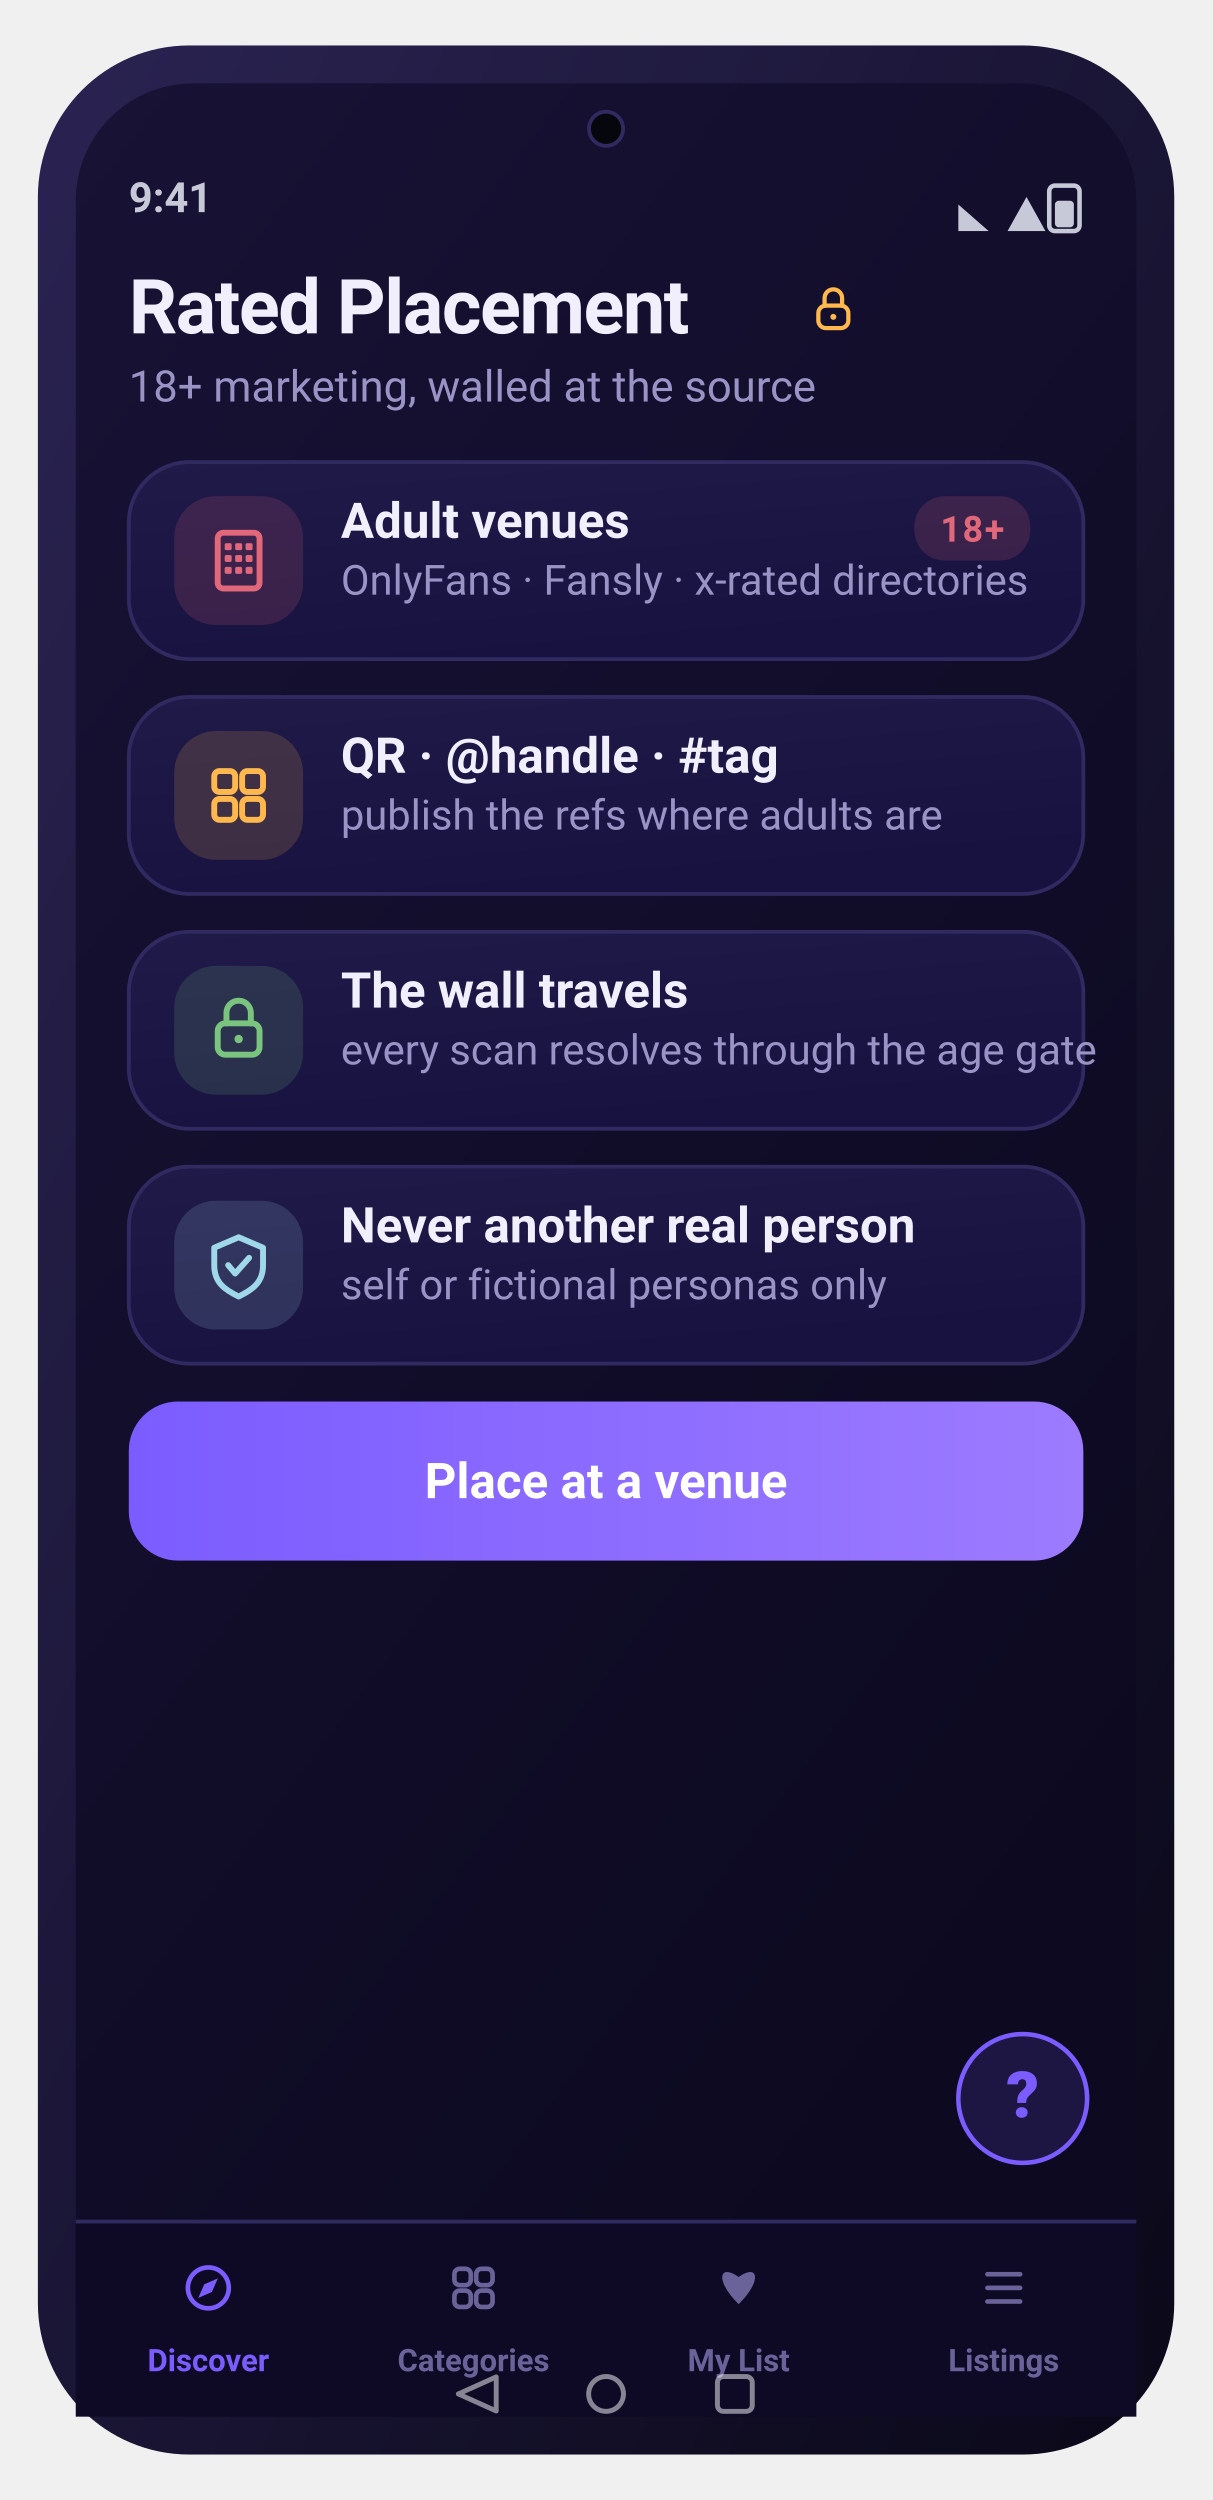
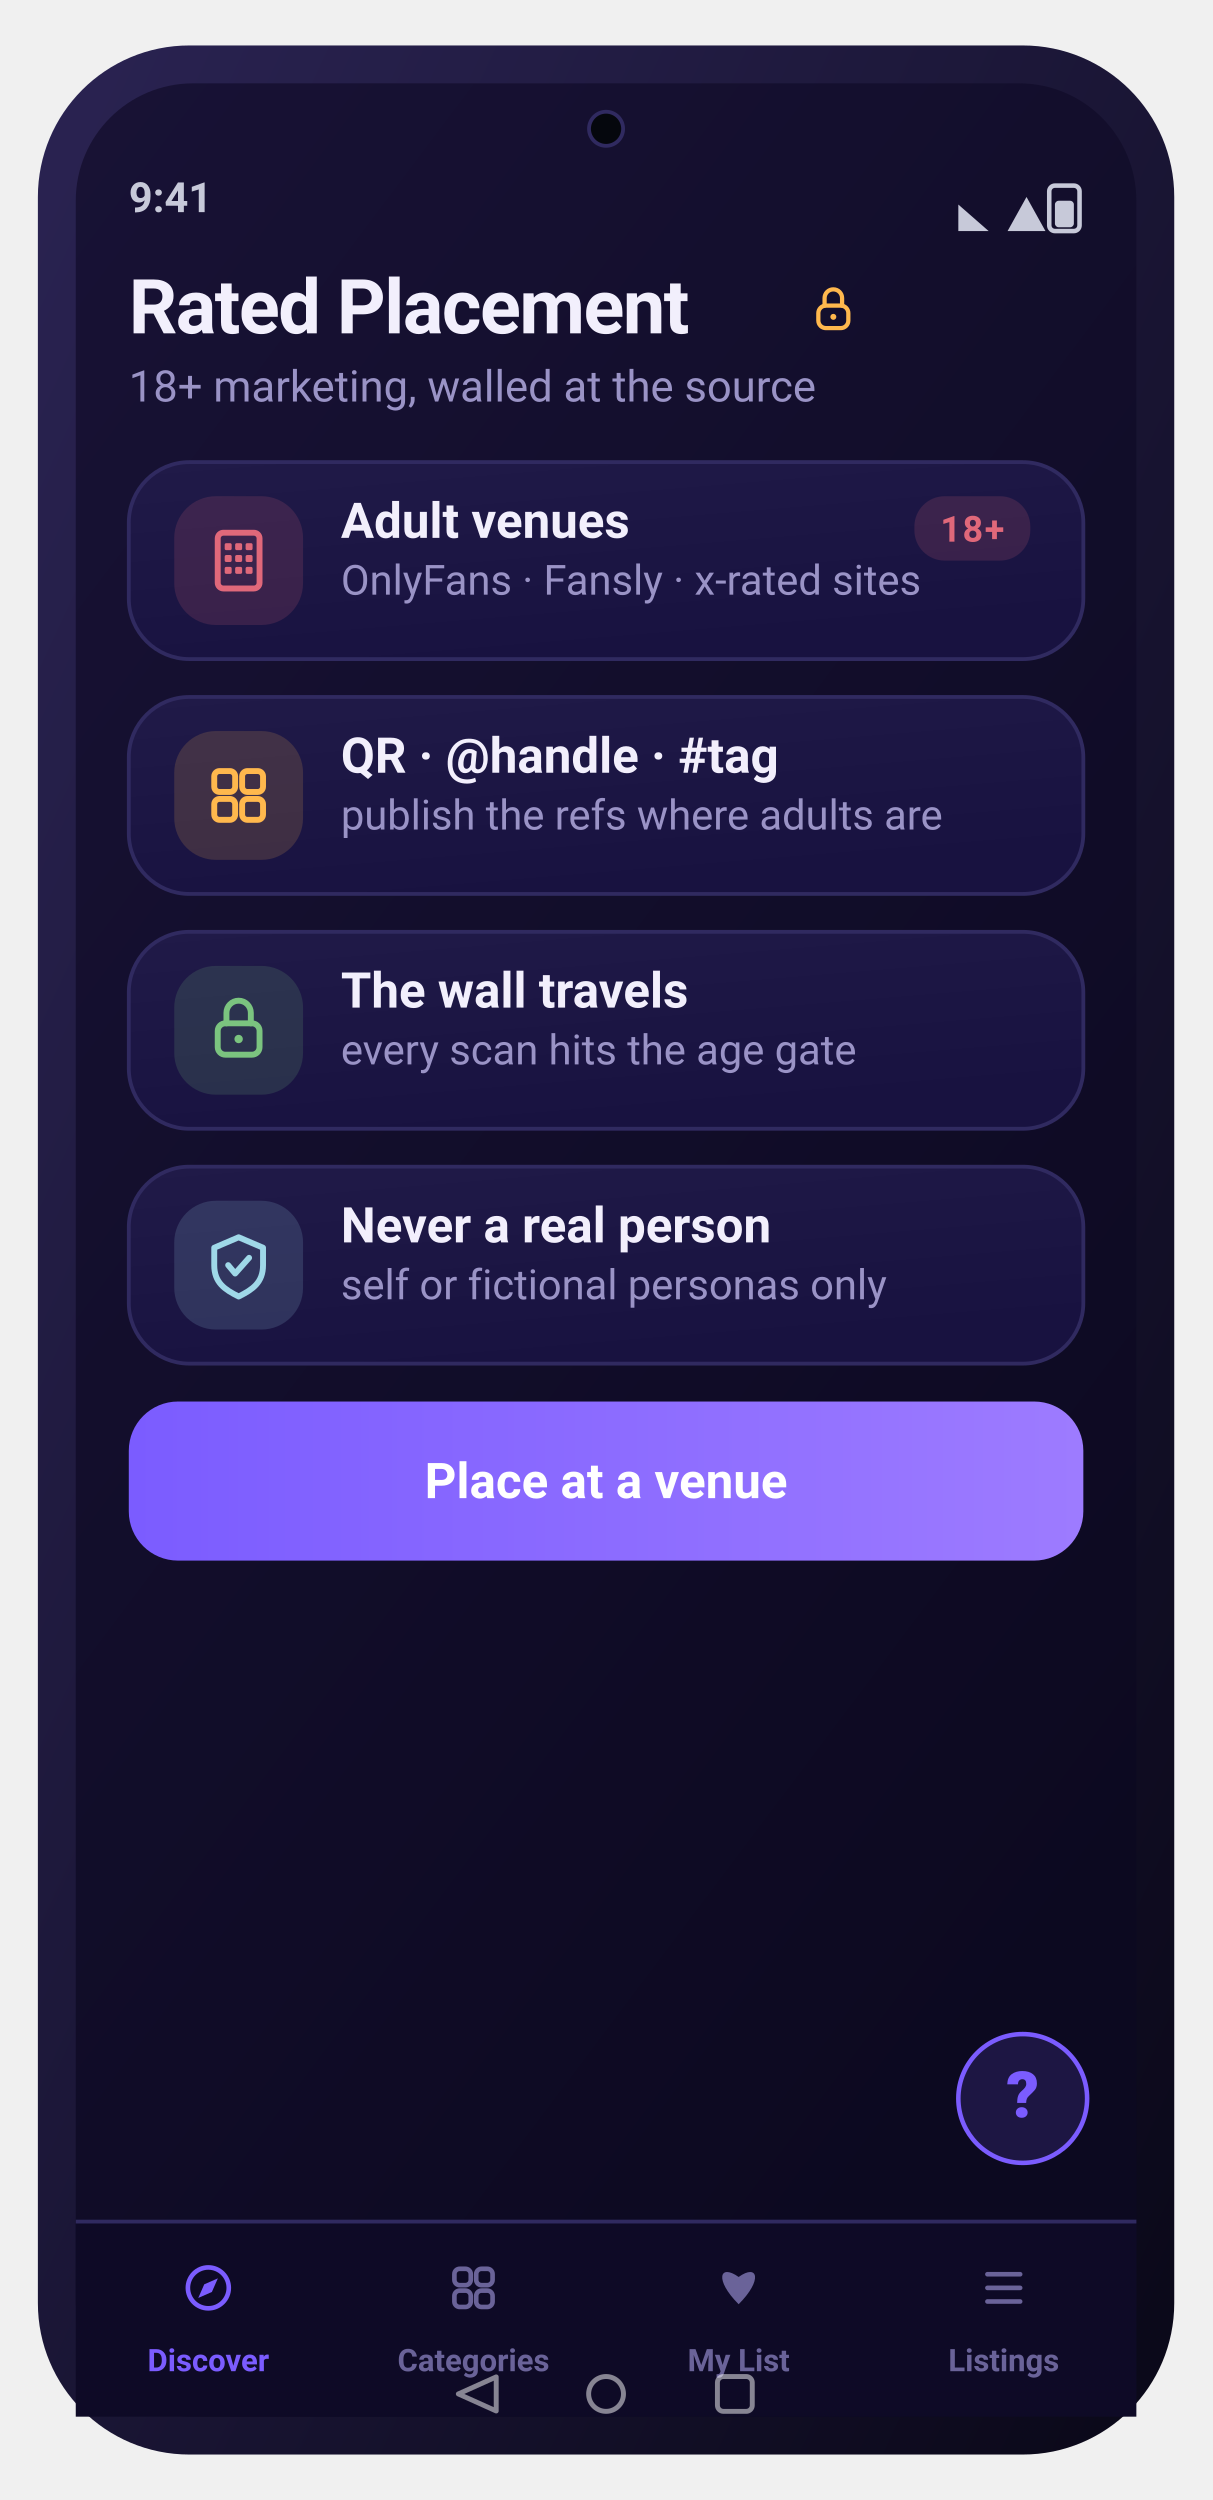
<svg xmlns="http://www.w3.org/2000/svg" width="320" height="660" viewBox="0 0 320 660" role="img" aria-label="Rated Placement screen">
  <defs>
    <linearGradient id="gScr" x1="0" y1="0" x2="0.6" y2="1">
      <stop offset="0" stop-color="#181235" />
      <stop offset="1" stop-color="#0c0920" />
    </linearGradient>
    <linearGradient id="gFrame" x1="0" y1="0" x2="1" y2="1">
      <stop offset="0" stop-color="#2a2352" />
      <stop offset="1" stop-color="#0a0818" />
    </linearGradient>
    <linearGradient id="gCard" x1="0" y1="0" x2="0.4" y2="1">
      <stop offset="0" stop-color="#201a48" />
      <stop offset="1" stop-color="#181240" />
    </linearGradient>
    <linearGradient id="gBrand" x1="0" y1="0" x2="1" y2="0">
      <stop offset="0" stop-color="#7b5cff" />
      <stop offset="1" stop-color="#9d7bff" />
    </linearGradient>
    <linearGradient id="gAmber" x1="0" y1="0" x2="1" y2="0">
      <stop offset="0" stop-color="#ffb84d" />
      <stop offset="1" stop-color="#ffd27a" />
    </linearGradient>
    <linearGradient id="mV" x1="0" y1="0" x2="1" y2="0">
      <stop offset="0" stop-color="#7b5cff" />
      <stop offset="1" stop-color="#9d7bff" />
    </linearGradient>
    <linearGradient id="mA" x1="0" y1="0" x2="1" y2="0">
      <stop offset="0" stop-color="#ffb84d" />
      <stop offset="1" stop-color="#ff9f45" />
    </linearGradient>
    <linearGradient id="mG" x1="0" y1="0" x2="1" y2="0">
      <stop offset="0" stop-color="#5fb87a" />
      <stop offset="1" stop-color="#7bc47f" />
    </linearGradient>
    <linearGradient id="mC" x1="0" y1="0" x2="1" y2="0">
      <stop offset="0" stop-color="#6bb6d6" />
      <stop offset="1" stop-color="#9fd8e8" />
    </linearGradient>
    <radialGradient id="orb" cx="36%" cy="30%" r="78%">
      <stop offset="0" stop-color="#d9ccff" />
      <stop offset="38%" stop-color="#7b5cff" />
      <stop offset="78%" stop-color="#3f3bc0" />
      <stop offset="100%" stop-color="#140f34" />
    </radialGradient>
    <radialGradient id="glow" cx="50%" cy="50%" r="50%">
      <stop offset="0" stop-color="#e0687a" stop-opacity="0.5" />
      <stop offset="1" stop-color="#e0687a" stop-opacity="0" />
    </radialGradient>
  </defs>
  <rect x="10.0" y="12.0" width="300.0" height="636.0" rx="40" fill="url(#gFrame)" />
  <rect x="20.0" y="22.0" width="280.0" height="616.0" rx="31" fill="url(#gScr)" />
  <circle cx="160.0" cy="34" r="4.5" fill="#05070d" />
  <circle cx="160.0" cy="34" r="4.5" fill="none" stroke="#302a60" stroke-width="1" />
  <text x="34.0" y="56.0" font-family="-apple-system,BlinkMacSystemFont,'SF Pro Display','SF Pro Text','Segoe UI',Roboto,system-ui,sans-serif" font-size="11" font-weight="600" fill="#c7c9d9" text-anchor="start">9:41</text>
  <rect x="277.0" y="49.0" width="8.0" height="12.0" rx="1.5" fill="none" stroke="#c7c9d9" stroke-width="1.2" />
  <rect x="278.5" y="53.0" width="5.0" height="7.0" rx="1" fill="#c7c9d9" />
  <path d="M266 61 L271 52 L276 61 Z" fill="#c7c9d9" />
  <path d="M253 61 L253 54 L261 61 Z" fill="#c7c9d9" />
  <text x="34.0" y="88.0" font-family="-apple-system,BlinkMacSystemFont,'SF Pro Display','SF Pro Text','Segoe UI',Roboto,system-ui,sans-serif" font-size="20" font-weight="700" fill="#f2effc" text-anchor="start" letter-spacing="-0.4">Rated Placement</text>
  <rect x="216.04" y="80.68" width="7.92" height="5.94" rx="2" fill="none" stroke="#ffb84d" stroke-width="1.12" stroke-linecap="round" stroke-linejoin="round" />
  <path d="M217.69 80.68 v-1.98 a2.31 2.31 0 0 1 4.62 0 v1.98" fill="none" stroke="#ffb84d" stroke-width="1.12" stroke-linecap="round" stroke-linejoin="round" />
  <circle cx="220.0" cy="83.65" r="0.792" fill="#ffb84d" />
  <text x="34.0" y="106.0" font-family="-apple-system,BlinkMacSystemFont,'SF Pro Display','SF Pro Text','Segoe UI',Roboto,system-ui,sans-serif" font-size="11.5" font-weight="400" fill="#9a93c6" text-anchor="start">18+ marketing, walled at the source</text>
  <rect x="34.0" y="122.0" width="252.0" height="52.0" rx="16" fill="url(#gCard)" stroke="#302a60" stroke-width="1" />
  <rect x="46.0" y="131.0" width="34.0" height="34.0" rx="11" fill="rgba(224,104,122,0.16)" />
  <rect x="57.48" y="140.64" width="11.04" height="14.72" rx="1.5" fill="none" stroke="#e0687a" stroke-width="1.56" stroke-linecap="round" stroke-linejoin="round" />
  <rect x="59.32" y="143.4" width="1.84" height="1.84" rx="0.4" fill="#e0687a" />
  <rect x="62.08" y="143.4" width="1.84" height="1.84" rx="0.4" fill="#e0687a" />
  <rect x="64.84" y="143.4" width="1.84" height="1.84" rx="0.4" fill="#e0687a" />
  <rect x="59.32" y="146.528" width="1.84" height="1.84" rx="0.4" fill="#e0687a" />
  <rect x="62.08" y="146.528" width="1.84" height="1.84" rx="0.4" fill="#e0687a" />
  <rect x="64.84" y="146.528" width="1.84" height="1.84" rx="0.4" fill="#e0687a" />
  <rect x="59.32" y="149.656" width="1.84" height="1.84" rx="0.4" fill="#e0687a" />
  <rect x="62.08" y="149.656" width="1.84" height="1.84" rx="0.4" fill="#e0687a" />
  <rect x="64.84" y="149.656" width="1.84" height="1.84" rx="0.4" fill="#e0687a" />
  <text x="90.0" y="142.0" font-family="-apple-system,BlinkMacSystemFont,'SF Pro Display','SF Pro Text','Segoe UI',Roboto,system-ui,sans-serif" font-size="13" font-weight="600" fill="#f2effc" text-anchor="start">Adult venues</text>
-   <text x="90.0" y="157.0" font-family="-apple-system,BlinkMacSystemFont,'SF Pro Display','SF Pro Text','Segoe UI',Roboto,system-ui,sans-serif" font-size="11" font-weight="400" fill="#9a93c6" text-anchor="start">OnlyFans · Fansly · x-rated directories</text>
+   <text x="90.0" y="157.0" font-family="-apple-system,BlinkMacSystemFont,'SF Pro Display','SF Pro Text','Segoe UI',Roboto,system-ui,sans-serif" font-size="11" font-weight="400" fill="#9a93c6" text-anchor="start">OnlyFans · Fansly · x-rated sites</text>
  <rect x="241.4" y="131.0" width="30.6" height="17.0" rx="8" fill="rgba(224,104,122,0.16)" />
  <text x="256.7" y="143.0" font-family="-apple-system,BlinkMacSystemFont,'SF Pro Display','SF Pro Text','Segoe UI',Roboto,system-ui,sans-serif" font-size="9.5" font-weight="700" fill="#e0687a" text-anchor="middle" letter-spacing="0.4">18+</text>
  <rect x="34.0" y="184.0" width="252.0" height="52.0" rx="16" fill="url(#gCard)" stroke="#302a60" stroke-width="1" />
  <rect x="46.0" y="193.0" width="34.0" height="34.0" rx="11" fill="rgba(255,184,77,0.16)" />
  <rect x="56.56" y="203.56" width="5.52" height="5.52" rx="1.4" fill="none" stroke="#ffb84d" stroke-width="1.56" stroke-linecap="round" stroke-linejoin="round" />
  <rect x="63.92" y="203.56" width="5.52" height="5.52" rx="1.4" fill="none" stroke="#ffb84d" stroke-width="1.56" stroke-linecap="round" stroke-linejoin="round" />
  <rect x="56.56" y="210.92" width="5.52" height="5.52" rx="1.4" fill="none" stroke="#ffb84d" stroke-width="1.56" stroke-linecap="round" stroke-linejoin="round" />
  <rect x="63.92" y="210.92" width="5.52" height="5.52" rx="1.4" fill="none" stroke="#ffb84d" stroke-width="1.56" stroke-linecap="round" stroke-linejoin="round" />
  <text x="90.0" y="204.0" font-family="-apple-system,BlinkMacSystemFont,'SF Pro Display','SF Pro Text','Segoe UI',Roboto,system-ui,sans-serif" font-size="13" font-weight="600" fill="#f2effc" text-anchor="start">QR · @handle · #tag</text>
  <text x="90.0" y="219.0" font-family="-apple-system,BlinkMacSystemFont,'SF Pro Display','SF Pro Text','Segoe UI',Roboto,system-ui,sans-serif" font-size="11" font-weight="400" fill="#9a93c6" text-anchor="start">publish the refs where adults are</text>
  <rect x="34.0" y="246.0" width="252.0" height="52.0" rx="16" fill="url(#gCard)" stroke="#302a60" stroke-width="1" />
  <rect x="46.0" y="255.0" width="34.0" height="34.0" rx="11" fill="rgba(123,196,127,0.16)" />
  <rect x="57.48" y="270.16" width="11.04" height="8.28" rx="2" fill="none" stroke="#7bc47f" stroke-width="1.56" stroke-linecap="round" stroke-linejoin="round" />
  <path d="M59.78 270.16 v-2.76 a3.22 3.22 0 0 1 6.44 0 v2.76" fill="none" stroke="#7bc47f" stroke-width="1.56" stroke-linecap="round" stroke-linejoin="round" />
  <circle cx="63" cy="274.3" r="1.104" fill="#7bc47f" />
  <text x="90.0" y="266.0" font-family="-apple-system,BlinkMacSystemFont,'SF Pro Display','SF Pro Text','Segoe UI',Roboto,system-ui,sans-serif" font-size="13" font-weight="600" fill="#f2effc" text-anchor="start">The wall travels</text>
-   <text x="90.0" y="281.0" font-family="-apple-system,BlinkMacSystemFont,'SF Pro Display','SF Pro Text','Segoe UI',Roboto,system-ui,sans-serif" font-size="11" font-weight="400" fill="#9a93c6" text-anchor="start">every scan resolves through the age gate</text>
+   <text x="90.0" y="281.0" font-family="-apple-system,BlinkMacSystemFont,'SF Pro Display','SF Pro Text','Segoe UI',Roboto,system-ui,sans-serif" font-size="11" font-weight="400" fill="#9a93c6" text-anchor="start">every scan hits the age gate</text>
  <rect x="34.0" y="308.0" width="252.0" height="52.0" rx="16" fill="url(#gCard)" stroke="#302a60" stroke-width="1" />
  <rect x="46.0" y="317.0" width="34.0" height="34.0" rx="11" fill="rgba(159,216,232,0.16)" />
  <path d="M63 326.64 l6.44 2.76 v4.6 c0 4.6 -2.76 6.44 -6.44 8.28 c-3.68 -1.84 -6.44 -3.68 -6.44 -8.28 v-4.6 Z" fill="none" stroke="#9fd8e8" stroke-width="1.56" stroke-linecap="round" stroke-linejoin="round" />
  <path d="M60.24 334.0 l1.84 2.208 3.68 -4.14" fill="none" stroke="#9fd8e8" stroke-width="1.56" stroke-linecap="round" stroke-linejoin="round" />
-   <text x="90.0" y="328.0" font-family="-apple-system,BlinkMacSystemFont,'SF Pro Display','SF Pro Text','Segoe UI',Roboto,system-ui,sans-serif" font-size="13" font-weight="600" fill="#f2effc" text-anchor="start">Never another real person</text>
+   <text x="90.0" y="328.0" font-family="-apple-system,BlinkMacSystemFont,'SF Pro Display','SF Pro Text','Segoe UI',Roboto,system-ui,sans-serif" font-size="13" font-weight="600" fill="#f2effc" text-anchor="start">Never a real person</text>
  <text x="90.0" y="343.0" font-family="-apple-system,BlinkMacSystemFont,'SF Pro Display','SF Pro Text','Segoe UI',Roboto,system-ui,sans-serif" font-size="11" font-weight="400" fill="#9a93c6" text-anchor="start">self or fictional personas only</text>
  <rect x="34.0" y="370.0" width="252.0" height="42.0" rx="13" fill="url(#gBrand)" />
  <text x="160.0" y="395.5" font-family="-apple-system,BlinkMacSystemFont,'SF Pro Display','SF Pro Text','Segoe UI',Roboto,system-ui,sans-serif" font-size="13" font-weight="700" fill="#fff" text-anchor="middle">Place at a venue</text>
  <rect x="20.0" y="586.0" width="280.0" height="52.0" rx="0" fill="#0e0a26" />
  <rect x="20" y="586" width="280" height="1" fill="#302a60" />
  <circle cx="55.0" cy="604" r="5.4" fill="none" stroke="#7b5cff" stroke-width="1.22" stroke-linecap="round" stroke-linejoin="round" />
  <path d="M57.52 601.48 l-1.584 3.6 -3.6 1.584 1.584 -3.6 Z" fill="#7b5cff" />
  <text x="55.0" y="626.0" font-family="-apple-system,BlinkMacSystemFont,'SF Pro Display','SF Pro Text','Segoe UI',Roboto,system-ui,sans-serif" font-size="8.2" font-weight="600" fill="#7b5cff" text-anchor="middle">Discover</text>
  <rect x="119.96" y="598.96" width="4.32" height="4.32" rx="1.4" fill="none" stroke="#6a6399" stroke-width="1.22" stroke-linecap="round" stroke-linejoin="round" />
  <rect x="125.72" y="598.96" width="4.32" height="4.32" rx="1.4" fill="none" stroke="#6a6399" stroke-width="1.22" stroke-linecap="round" stroke-linejoin="round" />
  <rect x="119.96" y="604.72" width="4.32" height="4.32" rx="1.4" fill="none" stroke="#6a6399" stroke-width="1.22" stroke-linecap="round" stroke-linejoin="round" />
  <rect x="125.72" y="604.72" width="4.32" height="4.32" rx="1.4" fill="none" stroke="#6a6399" stroke-width="1.22" stroke-linecap="round" stroke-linejoin="round" />
  <text x="125.0" y="626.0" font-family="-apple-system,BlinkMacSystemFont,'SF Pro Display','SF Pro Text','Segoe UI',Roboto,system-ui,sans-serif" font-size="8.2" font-weight="600" fill="#6a6399" text-anchor="middle">Categories</text>
  <path d="M195.0 608.32 C188.52 601.84,189.96 597.52,195.0 601.12 C200.04 597.52,201.48 601.84,195.0 608.32 Z" fill="#6a6399" />
  <text x="195.0" y="626.0" font-family="-apple-system,BlinkMacSystemFont,'SF Pro Display','SF Pro Text','Segoe UI',Roboto,system-ui,sans-serif" font-size="8.2" font-weight="600" fill="#6a6399" text-anchor="middle">My List</text>
  <path d="M260.68 600.4 h8.64 M260.68 604 h8.64 M260.68 607.6 h8.64" fill="none" stroke="#6a6399" stroke-width="1.22" stroke-linecap="round" stroke-linejoin="round" />
  <text x="265.0" y="626.0" font-family="-apple-system,BlinkMacSystemFont,'SF Pro Display','SF Pro Text','Segoe UI',Roboto,system-ui,sans-serif" font-size="8.2" font-weight="600" fill="#6a6399" text-anchor="middle">Listings</text>
  <circle cx="270" cy="554" r="17" fill="rgba(123,92,255,0.16)" stroke="#7b5cff" stroke-width="1.2" />
  <text x="270.0" y="559.0" font-family="-apple-system,BlinkMacSystemFont,'SF Pro Display','SF Pro Text','Segoe UI',Roboto,system-ui,sans-serif" font-size="17" font-weight="800" fill="#7b5cff" text-anchor="middle">?</text>
  <path d="M131.0 627.5 L121.0 632 L131.0 636.5 Z" fill="none" stroke="rgba(255,255,255,0.5)" stroke-width="1.3" stroke-linejoin="round" />
  <circle cx="160.0" cy="632" r="4.6" fill="none" stroke="rgba(255,255,255,0.5)" stroke-width="1.3" />
  <rect x="189.4" y="627.4" width="9.2" height="9.2" rx="1.6" fill="none" stroke="rgba(255,255,255,0.5)" stroke-width="1.3" />
</svg>
